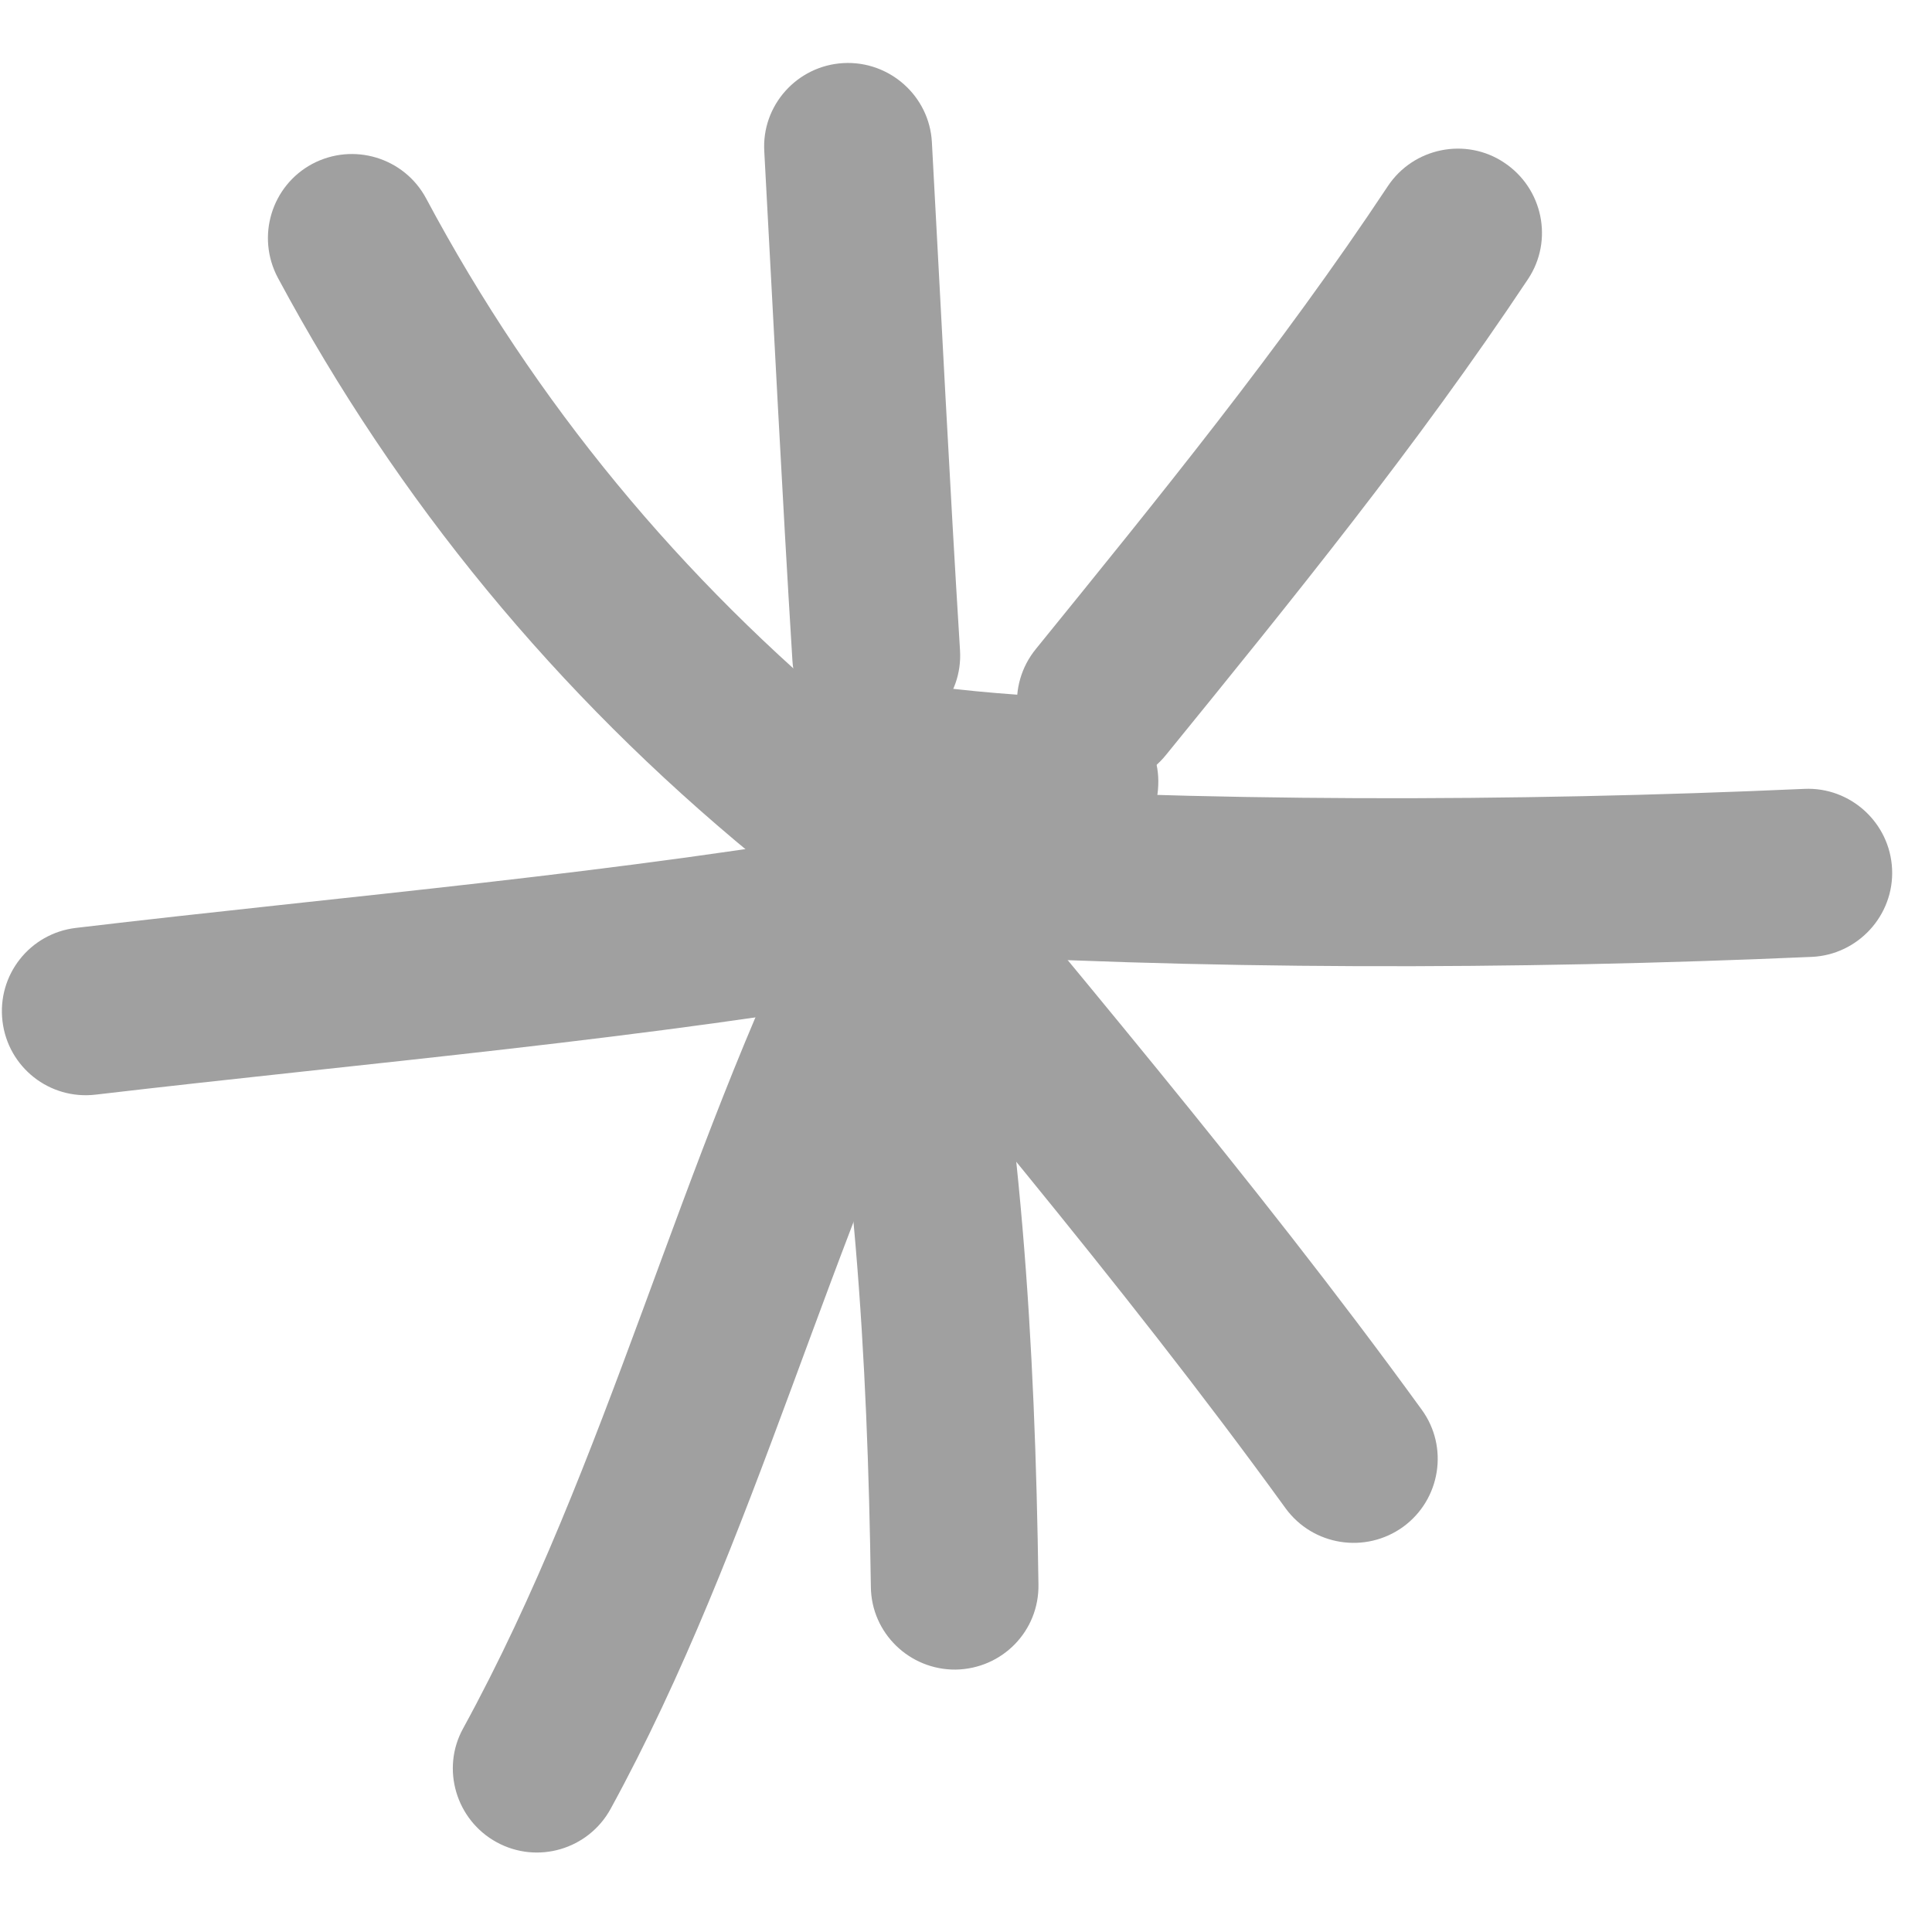
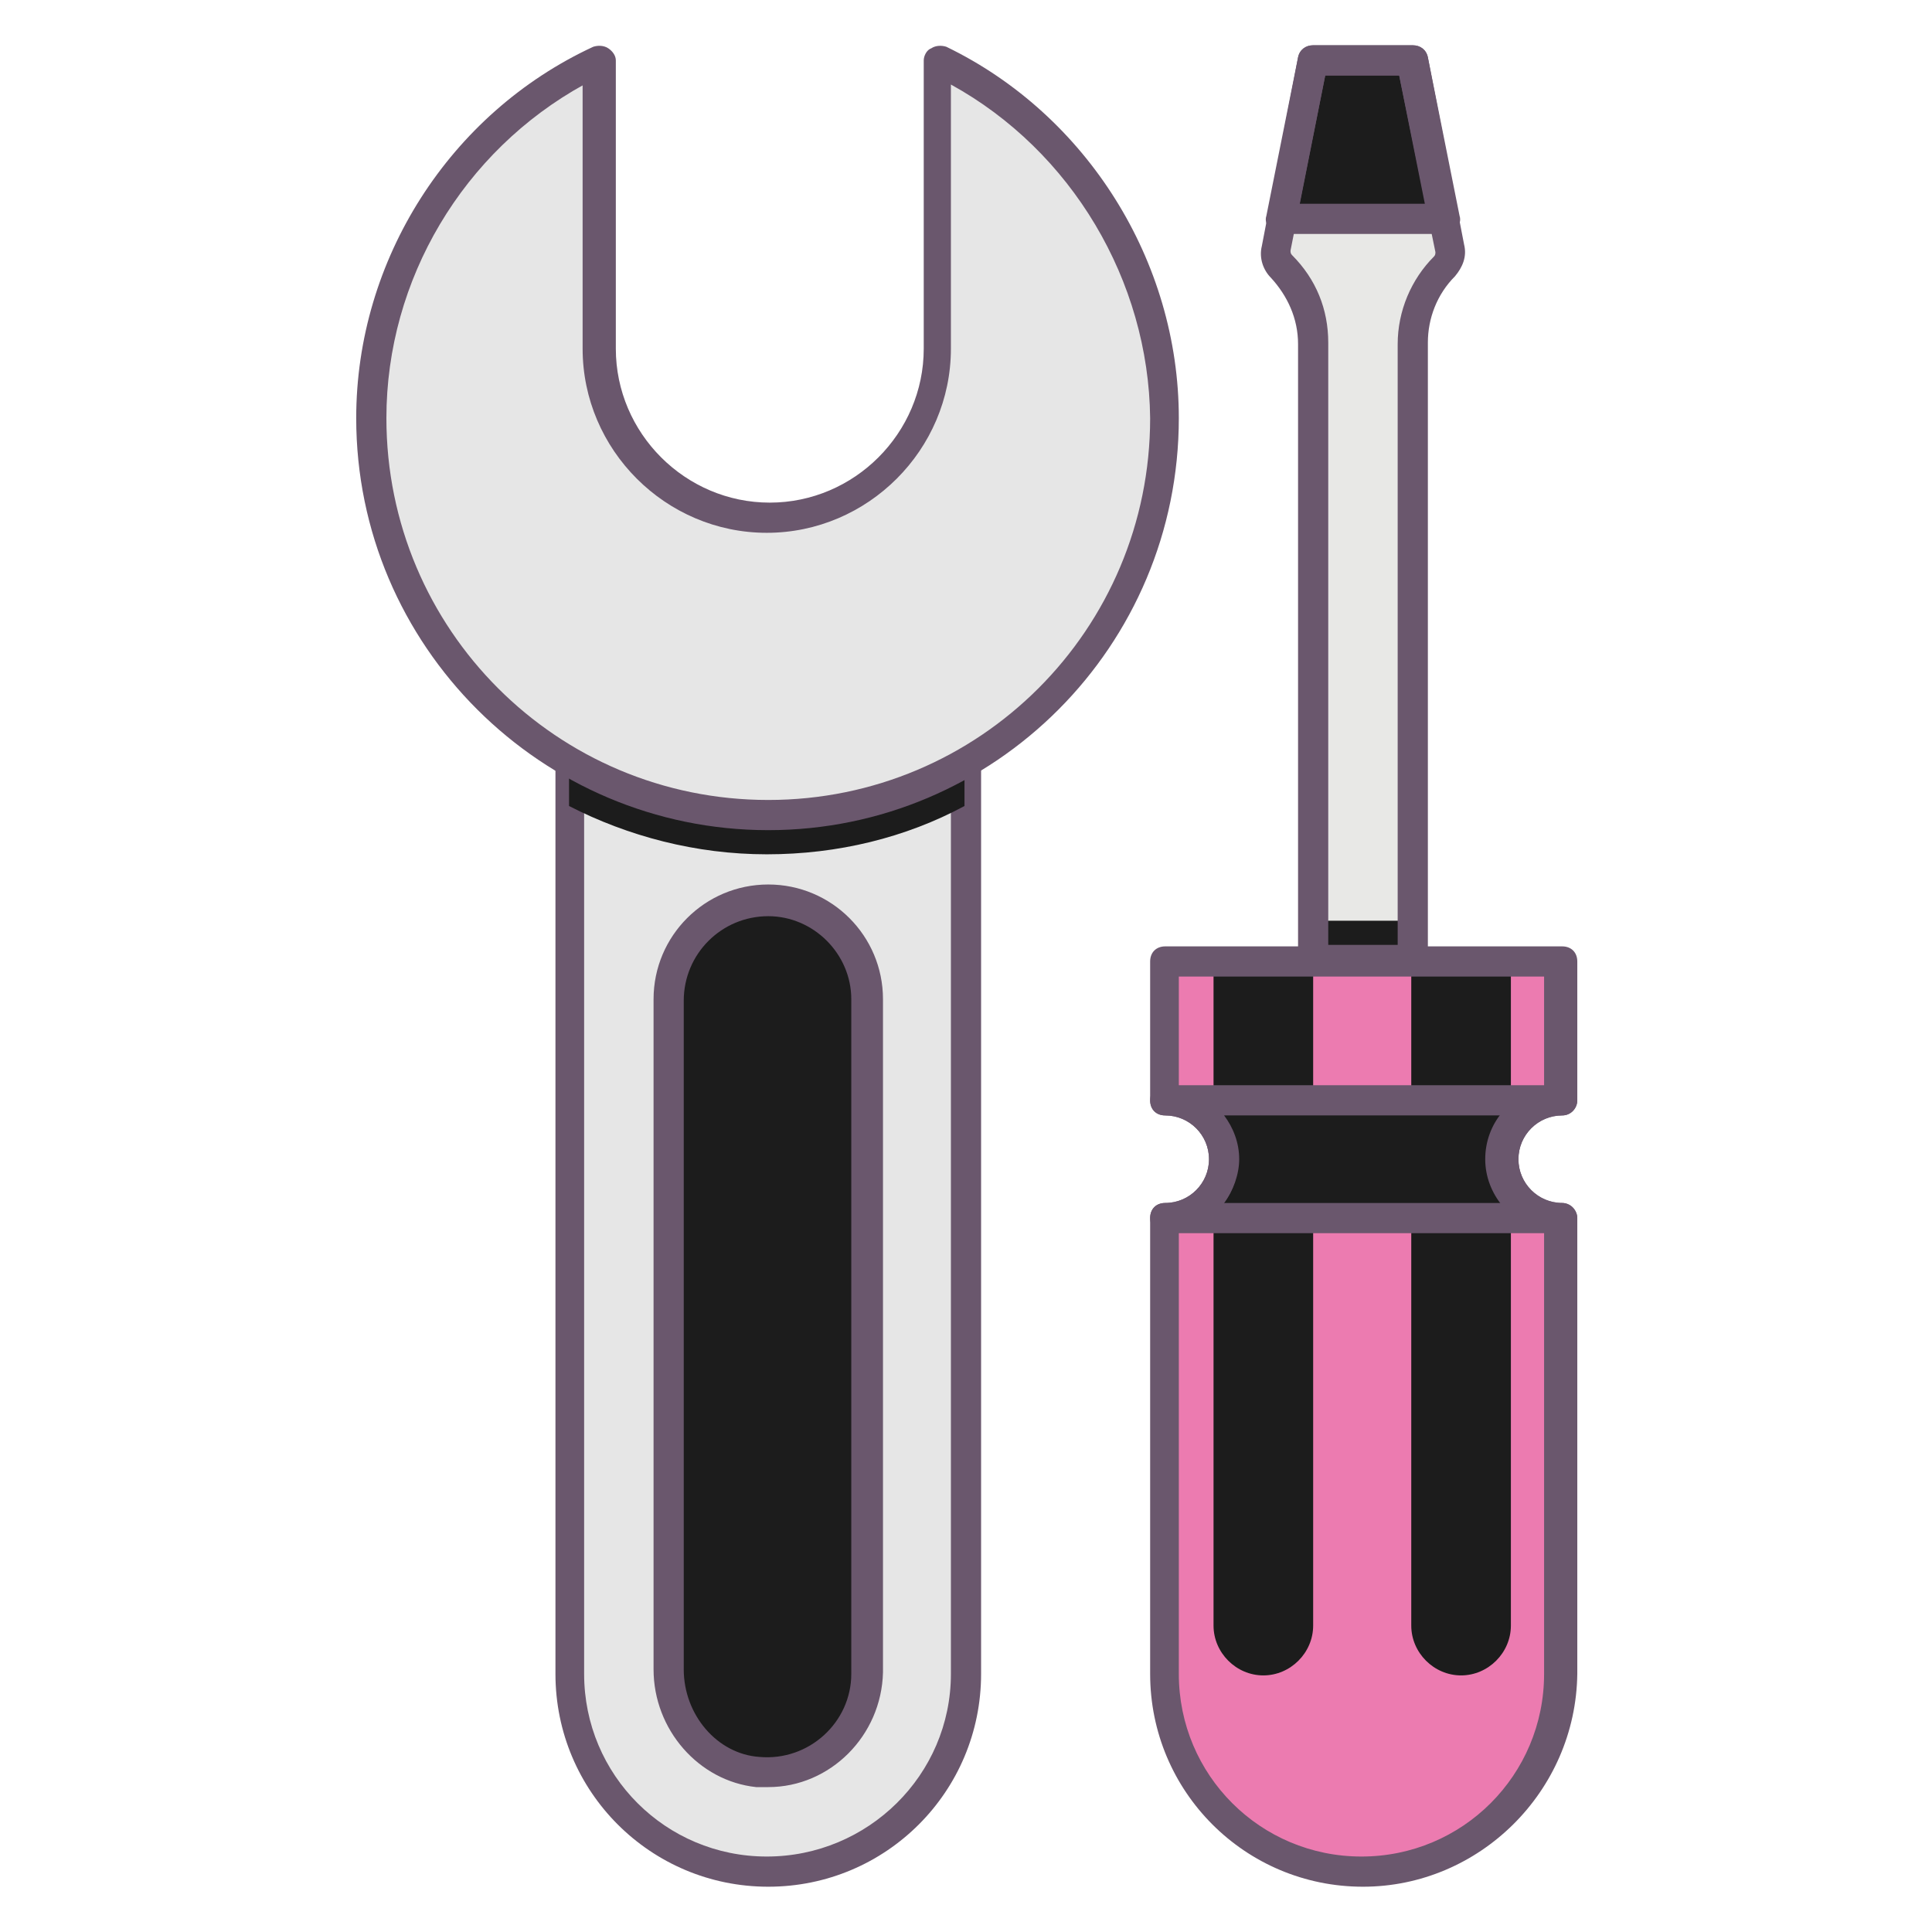
- <svg xmlns="http://www.w3.org/2000/svg" width="50" height="50" viewBox="0 0 50 50" fill="none">
-   <path fill-rule="evenodd" clip-rule="evenodd" d="M22.255 18.785C17.614 14.97 13.853 10.427 11.027 5.133C10.461 4.079 9.146 3.677 8.081 4.242C7.027 4.807 6.625 6.122 7.19 7.187C10.298 12.981 14.407 17.959 19.494 22.144C20.418 22.905 21.798 22.774 22.559 21.851C23.32 20.916 23.179 19.546 22.255 18.785Z" fill="#A0A0A0" />
-   <path fill-rule="evenodd" clip-rule="evenodd" d="M19.78 3.927C20.019 8.318 20.236 12.709 20.508 17.101C20.584 18.296 21.617 19.209 22.812 19.133C24.008 19.057 24.921 18.024 24.845 16.829C24.573 12.448 24.356 8.068 24.117 3.677C24.052 2.484 23.019 1.566 21.823 1.633C20.628 1.701 19.704 2.728 19.78 3.927Z" fill="#A0A0A0" />
-   <path fill-rule="evenodd" clip-rule="evenodd" d="M35.917 4.818C33.134 9.014 29.982 12.883 26.808 16.796C26.047 17.731 26.189 19.101 27.123 19.851C28.058 20.611 29.428 20.47 30.178 19.535C33.439 15.524 36.678 11.535 39.547 7.22C40.21 6.22 39.928 4.872 38.928 4.209C37.938 3.546 36.58 3.818 35.917 4.818Z" fill="#A0A0A0" />
-   <path fill-rule="evenodd" clip-rule="evenodd" d="M46.696 20.416C39.152 20.753 31.141 20.764 23.598 20.285C22.402 20.22 21.37 21.122 21.294 22.329C21.217 23.524 22.13 24.557 23.326 24.633C31.022 25.111 39.196 25.101 46.891 24.764C48.087 24.709 49.022 23.688 48.967 22.492C48.913 21.296 47.891 20.361 46.696 20.416Z" fill="#A0A0A0" />
-   <path fill-rule="evenodd" clip-rule="evenodd" d="M19.488 21.796C24.14 27.492 28.956 33.079 33.271 39.035C33.977 40.003 35.336 40.22 36.314 39.514C37.282 38.807 37.499 37.448 36.793 36.481C32.423 30.459 27.554 24.807 22.847 19.046C22.086 18.122 20.716 17.981 19.793 18.742C18.858 19.503 18.727 20.872 19.488 21.796Z" fill="#A0A0A0" />
-   <path fill-rule="evenodd" clip-rule="evenodd" d="M20.897 23.449C22.115 29.383 22.451 35.057 22.538 41.068C22.549 42.264 23.538 43.22 24.734 43.209C25.941 43.188 26.897 42.209 26.875 41.003C26.788 34.709 26.43 28.786 25.158 22.568C24.908 21.394 23.767 20.633 22.582 20.883C21.408 21.122 20.647 22.275 20.897 23.449Z" fill="#A0A0A0" />
-   <path fill-rule="evenodd" clip-rule="evenodd" d="M21.093 22.971C17.572 30.014 15.757 37.84 11.985 44.732C11.409 45.775 11.8 47.101 12.854 47.677C13.909 48.253 15.224 47.862 15.8 46.818C19.593 39.884 21.43 32.014 24.985 24.916C25.517 23.84 25.082 22.536 24.017 21.992C22.941 21.46 21.637 21.895 21.093 22.971Z" fill="#A0A0A0" />
-   <path fill-rule="evenodd" clip-rule="evenodd" d="M23.032 21.372C16.021 22.611 9.021 23.177 1.966 24.014C0.771 24.155 -0.077 25.231 0.064 26.427C0.206 27.622 1.282 28.47 2.477 28.329C9.608 27.492 16.695 26.905 23.793 25.655C24.966 25.437 25.76 24.307 25.553 23.133C25.336 21.948 24.216 21.155 23.032 21.372Z" fill="#A0A0A0" />
-   <path fill-rule="evenodd" clip-rule="evenodd" d="M27.91 18.069C26.465 18.003 25.095 17.905 23.682 17.699C22.486 17.525 21.388 18.351 21.215 19.536C21.041 20.721 21.867 21.829 23.051 22.003C24.617 22.232 26.128 22.34 27.715 22.405C28.91 22.46 29.932 21.536 29.975 20.329C30.03 19.134 29.106 18.123 27.91 18.069Z" fill="#A0A0A0" />
+ <svg xmlns="http://www.w3.org/2000/svg" viewBox="0 0 1024 1024" class="icon" version="1.1" fill="#000000">
+   <g id="SVGRepo_bgCarrier" stroke-width="0" />
+   <g id="SVGRepo_tracerCarrier" stroke-linecap="round" stroke-linejoin="round" />
+   <g id="SVGRepo_iconCarrier">
+     <path d="M407.2 992c-57.6 0-104.8-47.2-104.8-104.8V299.2H512v588c0 57.6-47.2 104.8-104.8 104.8z" fill="#e6e6e6" />
+     <path d="M407.2 1000c-62.4 0-112.8-50.4-112.8-112.8V299.2c0-4.8 3.2-8 8-8H512c4.8 0 8 3.2 8 8v588c0 62.4-50.4 112.8-112.8 112.8zM309.6 307.2v580c0 53.6 43.2 96.8 96.8 96.8S504 940.8 504 887.2V307.2H309.6z" fill="#6A576D" />
+     <path d="M401.6 939.2c-27.2-2.4-47.2-27.2-47.2-54.4V530.4c0-28.8 23.2-52.8 52.8-52.8 28.8 0 52.8 23.2 52.8 52.8v356.8c-0.8 30.4-27.2 55.2-58.4 52zM301.6 427.2c31.2 16 67.2 25.6 104.8 25.6s73.6-8.8 104.8-25.6v-128H301.6v128z" fill="#1c1c1c" />
+     <path d="M496 32v152.8c0 49.6-40 89.6-89.6 89.6s-89.6-40-89.6-89.6V32c-71.2 33.6-120.8 105.6-120.8 189.6C196.8 337.6 291.2 432 407.2 432s210.4-94.4 210.4-210.4C616.8 137.6 567.2 65.6 496 32z" fill="#e6e6e6" />
+     <path d="M748 508.8H696V182.4c0-15.2-6.4-30.4-16.8-40.8-2.4-2.4-3.2-6.4-3.2-9.6L696 32h52.8L768 131.2c0.8 3.2 0 7.2-3.2 9.6-11.2 11.2-16.8 25.6-16.8 40.8v327.2z" fill="#E8E8E6" />
+     <path d="M696 488h52.8v20.8H696z" fill="#1c1c1c" />
+     <path d="M827.2 582.4v-73.6H616.8v73.6c17.6 0 31.2 14.4 31.2 31.2s-14.4 31.2-31.2 31.2v241.6c0 57.6 47.2 104.8 104.8 104.8 57.6 0 104.8-47.2 104.8-104.8V645.6c-17.6 0-31.2-14.4-31.2-31.2s14.4-32 32-32z" fill="#EC7BB0" />
+     <path d="M648.8 613.6c0 17.6-13.6 31.2-31.2 31.2h209.6c-17.6 0-31.2-14.4-31.2-31.2s13.6-31.2 31.2-31.2H616.8c17.6 0 32 14.4 32 31.2z" fill="#EC7BB0" />
+     <path d="M648.8 613.6c0 17.6-13.6 31.2-31.2 31.2h209.6c-17.6 0-31.2-14.4-31.2-31.2s13.6-31.2 31.2-31.2H616.8c17.6 0 32 14.4 32 31.2zM764.8 116L748 32H696l-16.8 84zM643.2 861.6c0 14.4 12 26.4 26.4 26.4 14.4 0 26.4-12 26.4-26.4v-216h-52.8v216zM643.2 508.8H696v73.6h-52.8zM748 861.6c0 14.4 12 26.4 26.4 26.4s26.4-12 26.4-26.4v-216h-52.8v216zM748 508.8h52.8v73.6h-52.8z" fill="#1c1c1c" />
+     <path d="M407.2 947.2h-6.4c-30.4-3.2-54.4-30.4-54.4-62.4V529.6c0-33.6 27.2-60.8 60.8-60.8s60.8 27.2 60.8 60.8v356.8c-0.8 33.6-28 60.8-60.8 60.8z m0-461.6c-24.8 0-44.8 20-44.8 44.8v354.4c0 24 17.6 44.8 40 46.4 26.4 2.4 48.8-18.4 48.8-44V529.6c0-24-20-44-44-44zM407.2 440c-120 0-218.4-97.6-218.4-218.4 0-84 49.6-161.6 125.6-196.8 2.4-0.8 5.6-0.8 8 0.8 2.4 1.6 4 4 4 6.4v152.8c0 44.8 36.8 81.6 81.6 81.6s81.6-36.8 81.6-81.6V32c0-2.4 1.6-5.6 4-6.4 2.4-1.6 5.6-1.6 8-0.8C576 60.8 624.8 138.4 624.8 221.6 624.8 342.4 527.2 440 407.2 440zM309.6 44.8c-64 35.2-104.8 103.2-104.8 176.8 0 112 90.4 202.4 202.4 202.4s202.4-90.4 202.4-202.4C608.8 148.8 568 80 504 44.8v140c0 53.6-44 97.6-97.6 97.6-53.6 0-97.6-44-97.6-97.6V44.8zM722.4 1000c-62.4 0-112.8-50.4-112.8-112.8V645.6c0-4.8 3.2-8 8-8 12.8 0 23.2-10.4 23.2-23.2s-10.4-23.2-23.2-23.2c-4.8 0-8-3.2-8-8v-73.6c0-4.8 3.2-8 8-8h210.4c4.8 0 8 3.2 8 8v73.6c0 4-3.2 8-8 8-12.8 0-23.2 10.4-23.2 23.2 0 12.8 10.4 23.2 23.2 23.2 4 0 8 4 8 8v241.6c-0.8 62.4-52 112.8-113.6 112.8zM624.8 652.8v234.4c0 53.6 43.2 96.8 96.8 96.8s96.8-43.2 96.8-96.8V652.8c-17.6-4-31.2-20-31.2-38.4 0-19.2 13.6-34.4 31.2-38.4v-58.4H624.8V576c17.6 4 31.2 20 31.2 38.4 0.8 18.4-12.8 34.4-31.2 38.4z" fill="#6A576D" />
+     <path d="M748 516.8H696c-4.8 0-8-3.2-8-8V182.4c0-13.6-5.6-25.6-14.4-35.2-4-4-6.4-10.4-4.8-16.8L688 30.4c0.8-4 4-6.4 8-6.4h52.8c4 0 7.2 2.4 8 6.4L776 129.6c1.6 6.4-0.8 12-4.8 16.8-9.6 9.6-14.4 22.4-14.4 35.2v327.2c-0.8 4.8-4 8-8.8 8z m-44-16h36.8V182.4c0-17.6 7.2-34.4 19.2-46.4 0.8-0.8 0.8-1.6 0.8-2.4L741.6 40h-39.2l-18.4 92.8c0 0.8 0 1.6 0.8 2.4 12.8 12.8 19.2 28.8 19.2 46.4v319.2zM827.2 653.6H617.6c-4.8 0-8-3.2-8-8s3.2-8 8-8c12.8 0 23.2-10.4 23.2-23.2 0-12.8-10.4-23.2-23.2-23.2-4.8 0-8-3.2-8-8s3.2-8 8-8h210.4c4.8 0 8 3.2 8 8 0 4-3.2 8-8 8-12.8 0-23.2 10.4-23.2 23.2 0 12.8 10.4 23.2 23.2 23.2 4.8 0 8 4 8 8-0.8 4-4.8 8-8.8 8z m-178.4-16h147.2c-4.8-6.4-8-14.4-8-23.2 0-8.8 3.2-16.8 8-23.2H648.8c4.8 6.4 8 14.4 8 23.2 0 8-3.2 16.8-8 23.2z" fill="#6A576D" />
+     <path d="M764.8 124H679.2c-2.4 0-4.8-0.8-6.4-3.2-1.6-1.6-2.4-4-1.6-6.4L688 30.4c0.8-4 4-6.4 8-6.4h52.8c4 0 7.2 2.4 8 6.4l16.8 84c0.8 2.4 0 4.8-1.6 6.4-2.4 2.4-4.8 3.2-7.2 3.2z m-76-16h66.4L741.6 40h-39.2l-13.6 68z" fill="#6A576D" />
+   </g>
</svg>
